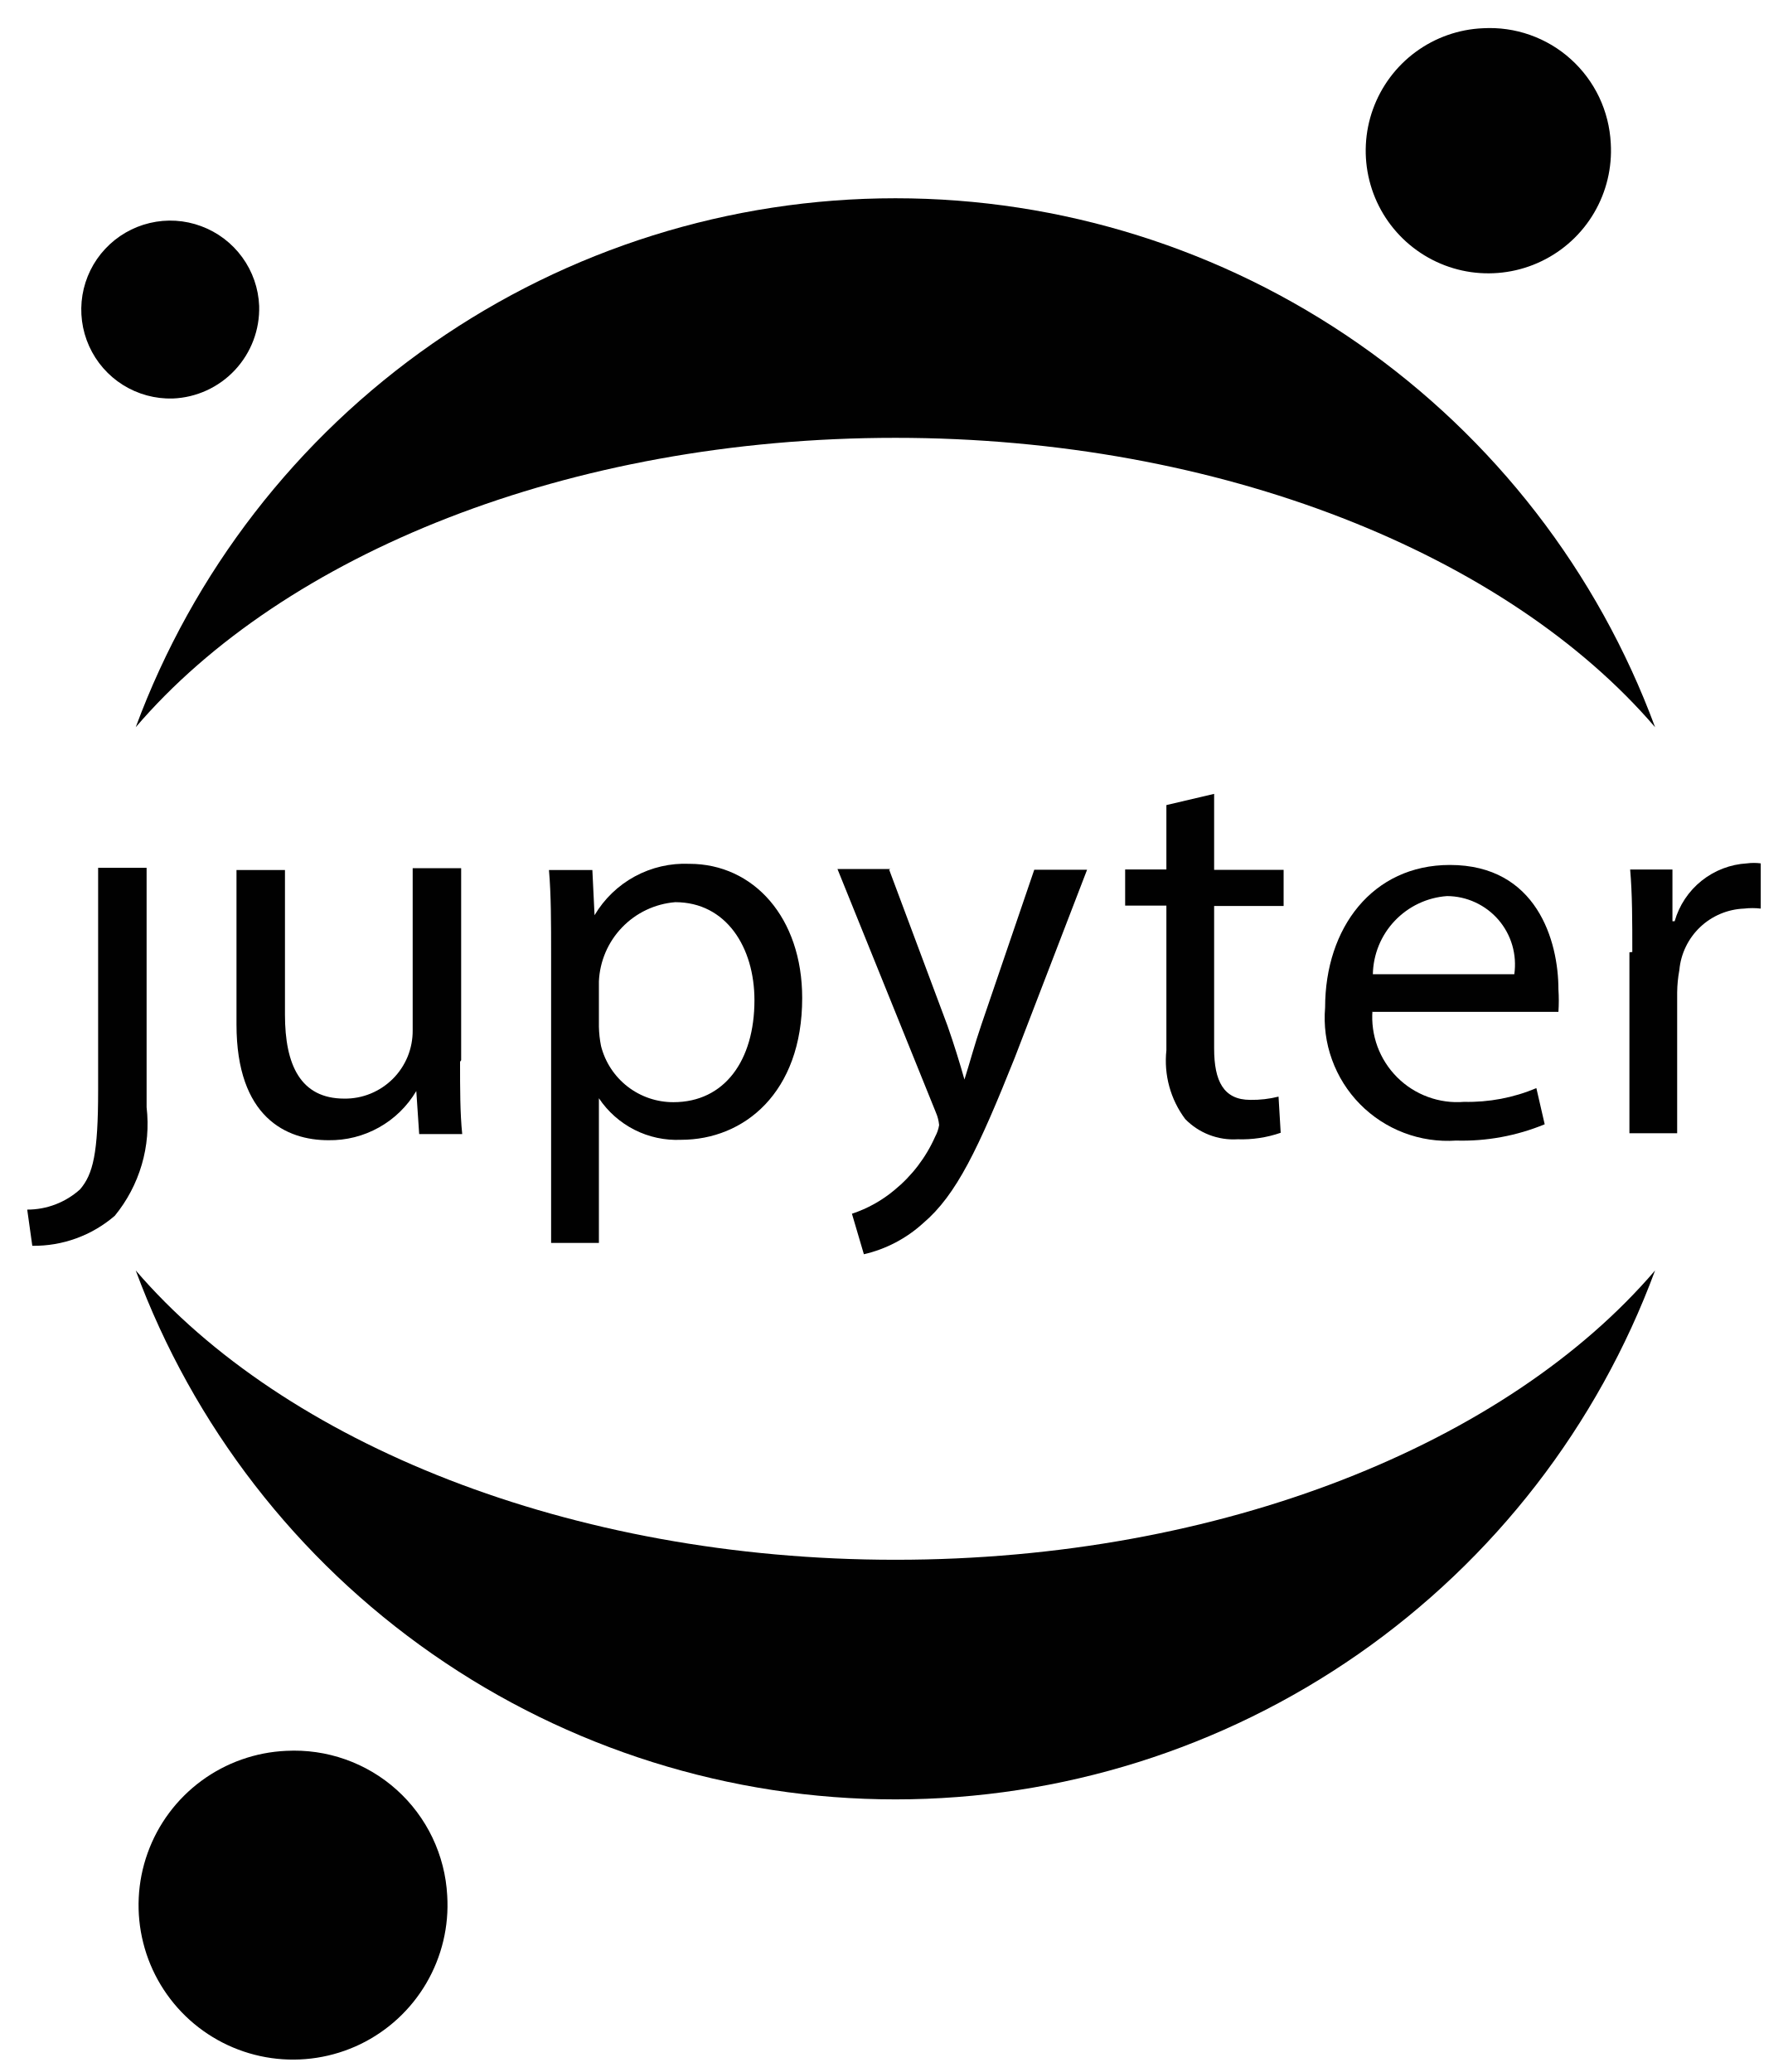
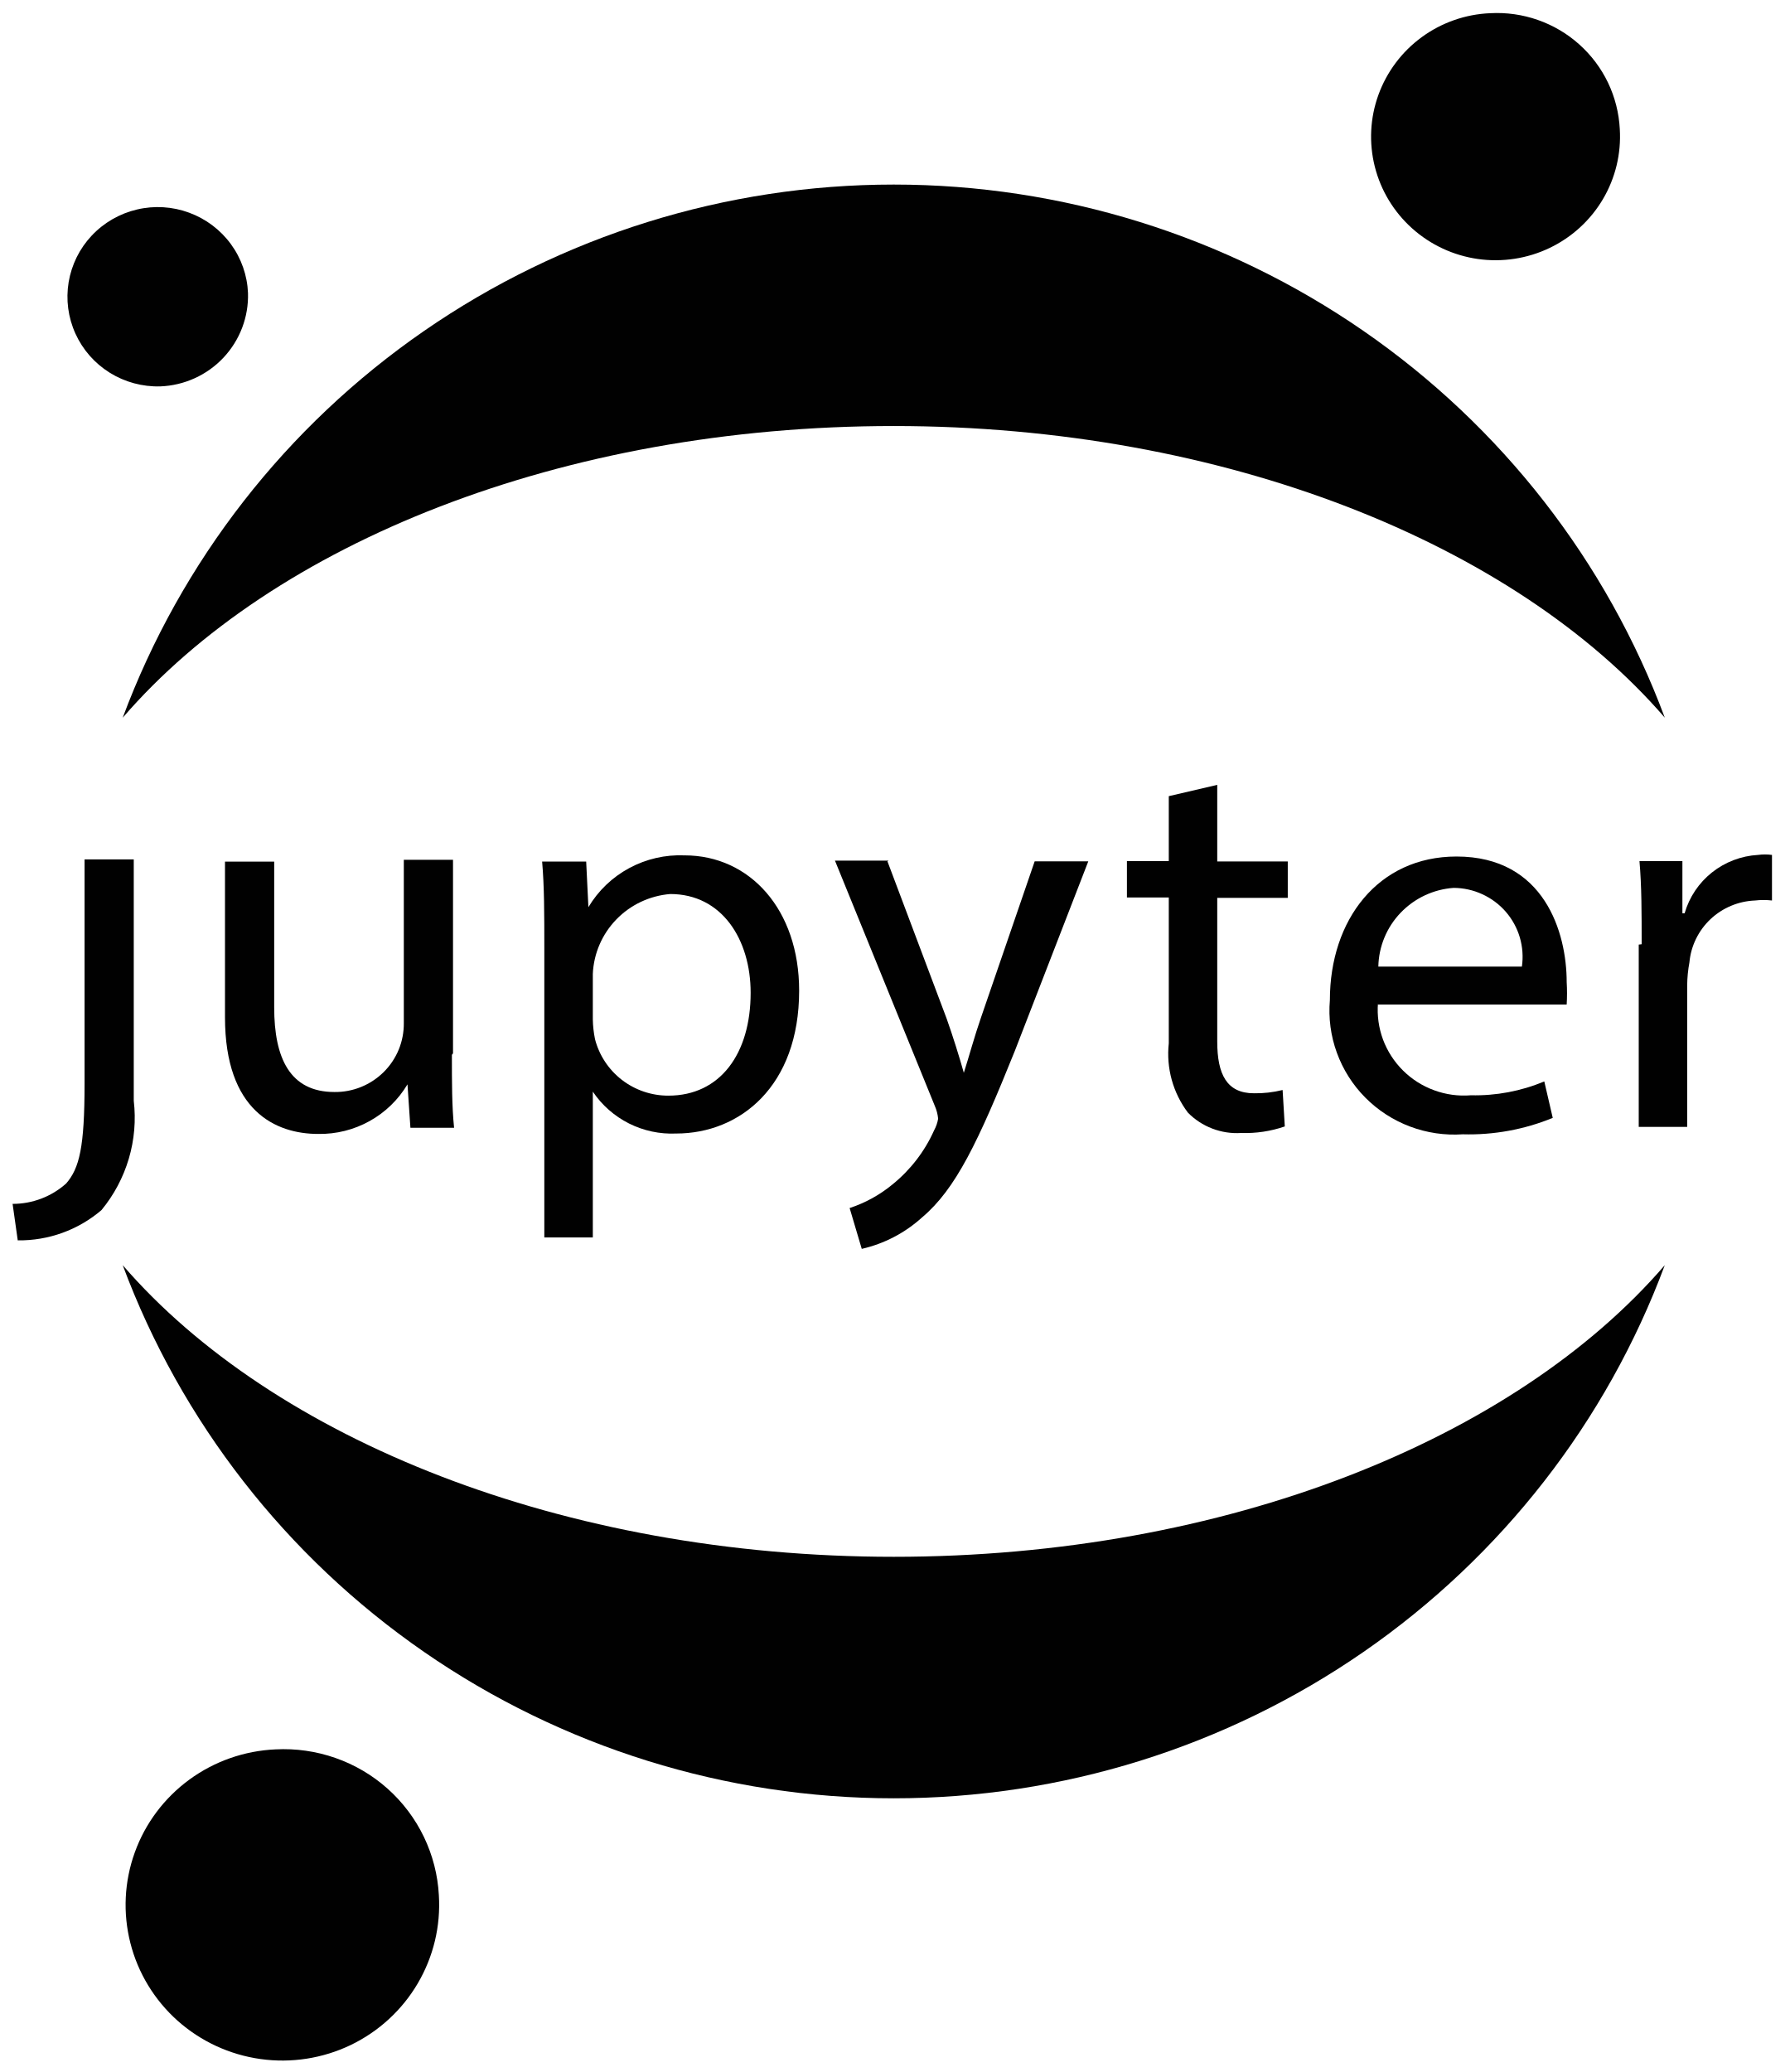
- <svg xmlns="http://www.w3.org/2000/svg" xmlns:xlink="http://www.w3.org/1999/xlink" width="44" height="51" viewBox="0 0 44 51" version="2.0">
-   <g id="Canvas" transform="translate(-2360 -2453)">
-     <g id="Group" style="mix-blend-mode:normal;">
-       <g id="Group" style="mix-blend-mode:normal;">
-         <g id="Group" style="mix-blend-mode:normal;">
-           <g id="g" style="mix-blend-mode:normal;">
-             <g id="path" style="mix-blend-mode:normal;">
-               <g id="path9 fill" style="mix-blend-mode:normal;">
-                 <use xlink:href="#path0_fill" transform="translate(2360.67 2474.36)" fill="#010101" style="mix-blend-mode:normal;" />
+ <svg xmlns="http://www.w3.org/2000/svg" xmlns:xlink="http://www.w3.org/1999/xlink" id="svg96" version="2.0" viewBox="0 0 95 110" height="110" width="95">
+   <g transform="matrix(2.189684,0,0,2.17385,-5168.452,-5333.264)" id="Canvas">
+     <g style="mix-blend-mode:normal" id="g79">
+       <g style="mix-blend-mode:normal" id="g77">
+         <g style="mix-blend-mode:normal" id="Group">
+           <g style="mix-blend-mode:normal" id="g">
+             <g style="mix-blend-mode:normal" id="path">
+               <g style="mix-blend-mode:normal" id="path9 fill">
+                 <use height="100%" width="100%" y="0" x="0" id="use14" style="mix-blend-mode:normal" fill="#010101" transform="translate(2360.67,2474.36)" xlink:href="#path0_fill" />
              </g>
            </g>
-             <g id="path" style="mix-blend-mode:normal;">
-               <g id="path10 fill" style="mix-blend-mode:normal;">
-                 <use xlink:href="#path1_fill" transform="translate(2365.82 2474.37)" fill="#010101" style="mix-blend-mode:normal;" />
+             <g style="mix-blend-mode:normal" id="g21">
+               <g style="mix-blend-mode:normal" id="path10 fill">
+                 <use height="100%" width="100%" y="0" x="0" id="use18" style="mix-blend-mode:normal" fill="#010101" transform="translate(2365.82,2474.37)" xlink:href="#path1_fill" />
              </g>
            </g>
-             <g id="path" style="mix-blend-mode:normal;">
-               <g id="path11 fill" style="mix-blend-mode:normal;">
-                 <use xlink:href="#path2_fill" transform="translate(2373.51 2474.26)" fill="#010101" style="mix-blend-mode:normal;" />
+             <g style="mix-blend-mode:normal" id="g26">
+               <g style="mix-blend-mode:normal" id="path11 fill">
+                 <use height="100%" width="100%" y="0" x="0" id="use23" style="mix-blend-mode:normal" fill="#010101" transform="translate(2373.51,2474.26)" xlink:href="#path2_fill" />
              </g>
            </g>
-             <g id="path" style="mix-blend-mode:normal;">
-               <g id="path12 fill" style="mix-blend-mode:normal;">
-                 <use xlink:href="#path3_fill" transform="translate(2380.61 2474.39)" fill="#010101" style="mix-blend-mode:normal;" />
+             <g style="mix-blend-mode:normal" id="g31">
+               <g style="mix-blend-mode:normal" id="path12 fill">
+                 <use height="100%" width="100%" y="0" x="0" id="use28" style="mix-blend-mode:normal" fill="#010101" transform="translate(2380.61,2474.39)" xlink:href="#path3_fill" />
              </g>
            </g>
-             <g id="path" style="mix-blend-mode:normal;">
-               <g id="path13 fill" style="mix-blend-mode:normal;">
-                 <use xlink:href="#path4_fill" transform="translate(2387.69 2472.54)" fill="#010101" style="mix-blend-mode:normal;" />
+             <g style="mix-blend-mode:normal" id="g36">
+               <g style="mix-blend-mode:normal" id="path13 fill">
+                 <use height="100%" width="100%" y="0" x="0" id="use33" style="mix-blend-mode:normal" fill="#010101" transform="translate(2387.69,2472.54)" xlink:href="#path4_fill" />
              </g>
            </g>
-             <g id="path" style="mix-blend-mode:normal;">
-               <g id="path14 fill" style="mix-blend-mode:normal;">
-                 <use xlink:href="#path5_fill" transform="translate(2392.6 2474.29)" fill="#010101" style="mix-blend-mode:normal;" />
+             <g style="mix-blend-mode:normal" id="g41">
+               <g style="mix-blend-mode:normal" id="path14 fill">
+                 <use height="100%" width="100%" y="0" x="0" id="use38" style="mix-blend-mode:normal" fill="#010101" transform="translate(2392.6,2474.29)" xlink:href="#path5_fill" />
              </g>
            </g>
-             <g id="path" style="mix-blend-mode:normal;">
-               <g id="path15 fill" style="mix-blend-mode:normal;">
-                 <use xlink:href="#path6_fill" transform="translate(2400.1 2474.24)" fill="#010101" style="mix-blend-mode:normal;" />
+             <g style="mix-blend-mode:normal" id="g46">
+               <g style="mix-blend-mode:normal" id="path15 fill">
+                 <use height="100%" width="100%" y="0" x="0" id="use43" style="mix-blend-mode:normal" fill="#010101" transform="translate(2400.1,2474.24)" xlink:href="#path6_fill" />
              </g>
            </g>
          </g>
        </g>
-         <g id="g" style="mix-blend-mode:normal;">
-           <g id="path" style="mix-blend-mode:normal;">
-             <g id="path16 fill" style="mix-blend-mode:normal;">
-               <use xlink:href="#path7_fill" transform="translate(2393.61 2453.69)" fill="#010101" style="mix-blend-mode:normal;" />
+         <g style="mix-blend-mode:normal" id="g75">
+           <g style="mix-blend-mode:normal" id="g53">
+             <g style="mix-blend-mode:normal" id="path16 fill">
+               <use height="100%" width="100%" y="0" x="0" id="use50" style="mix-blend-mode:normal" fill="#010101" transform="translate(2393.61,2453.69)" xlink:href="#path7_fill" />
            </g>
          </g>
-           <g id="path" style="mix-blend-mode:normal;">
-             <g id="path17 fill" style="mix-blend-mode:normal;">
-               <use xlink:href="#path8_fill" transform="translate(2363.34 2484.27)" fill="#010101" style="mix-blend-mode:normal;" />
+           <g style="mix-blend-mode:normal" id="g58">
+             <g style="mix-blend-mode:normal" id="path17 fill">
+               <use height="100%" width="100%" y="0" x="0" id="use55" style="mix-blend-mode:normal" fill="#010101" transform="translate(2363.34,2484.27)" xlink:href="#path8_fill" />
            </g>
          </g>
-           <g id="path" style="mix-blend-mode:normal;">
-             <g id="path18 fill" style="mix-blend-mode:normal;">
-               <use xlink:href="#path9_fill" transform="translate(2363.34 2457.88)" fill="#010101" style="mix-blend-mode:normal;" />
+           <g style="mix-blend-mode:normal" id="g63">
+             <g style="mix-blend-mode:normal" id="path18 fill">
+               <use height="100%" width="100%" y="0" x="0" id="use60" style="mix-blend-mode:normal" fill="#010101" transform="translate(2363.34,2457.88)" xlink:href="#path9_fill" />
            </g>
          </g>
-           <g id="path" style="mix-blend-mode:normal;">
-             <g id="path19 fill" style="mix-blend-mode:normal;">
-               <use xlink:href="#path10_fill" transform="translate(2363.41 2496.09)" fill="#010101" style="mix-blend-mode:normal;" />
+           <g style="mix-blend-mode:normal" id="g68">
+             <g style="mix-blend-mode:normal" id="path19 fill">
+               <use height="100%" width="100%" y="0" x="0" id="use65" style="mix-blend-mode:normal" fill="#010101" transform="translate(2363.41,2496.09)" xlink:href="#path10_fill" />
            </g>
          </g>
-           <g id="path" style="mix-blend-mode:normal;">
-             <g id="path20 fill" style="mix-blend-mode:normal;">
-               <use xlink:href="#path11_fill" transform="translate(2362 2458.43)" fill="#010101" style="mix-blend-mode:normal;" />
+           <g style="mix-blend-mode:normal" id="g73">
+             <g style="mix-blend-mode:normal" id="path20 fill">
+               <use height="100%" width="100%" y="0" x="0" id="use70" style="mix-blend-mode:normal" fill="#010101" transform="translate(2362,2458.43)" xlink:href="#path11_fill" />
            </g>
          </g>
        </g>
      </g>
    </g>
  </g>
-   <defs>
-     <path id="path0_fill" d="M 1.745 5.475C 1.745 7.033 1.62 7.541 1.3 7.915C 0.943 8.236 0.48 8.414 0 8.413L 0.125 9.304C 0.869 9.314 1.591 9.051 2.155 8.565C 2.458 8.195 2.683 7.768 2.818 7.309C 2.953 6.85 2.993 6.369 2.938 5.894L 2.938 0L 1.745 0L 1.745 5.44L 1.745 5.475Z" />
-     <path id="path1_fill" d="M 5.502 4.763C 5.502 5.431 5.502 6.027 5.555 6.544L 4.496 6.544L 4.425 5.484C 4.203 5.859 3.886 6.169 3.506 6.381C 3.126 6.594 2.697 6.702 2.261 6.695C 1.229 6.695 0 6.134 0 3.846L 0 0.045L 1.193 0.045L 1.193 3.606C 1.193 4.843 1.576 5.671 2.653 5.671C 2.875 5.674 3.095 5.632 3.3 5.548C 3.505 5.464 3.691 5.34 3.848 5.184C 4.005 5.027 4.129 4.84 4.213 4.635C 4.296 4.43 4.338 4.21 4.336 3.989L 4.336 0L 5.529 0L 5.529 4.727L 5.502 4.763Z" />
-     <path id="path2_fill" d="M 0.053 2.273C 0.053 1.445 0.053 0.768 0 0.154L 1.068 0.154L 1.122 1.267C 1.36 0.865 1.702 0.535 2.113 0.312C 2.524 0.089 2.988 -0.018 3.454 0.002C 5.039 0.002 6.232 1.329 6.232 3.305C 6.232 5.638 4.799 6.795 3.25 6.795C 2.853 6.813 2.459 6.728 2.105 6.549C 1.751 6.369 1.449 6.102 1.229 5.772L 1.229 9.333L 0.053 9.333L 0.053 2.299L 0.053 2.273ZM 1.229 4.009C 1.232 4.17 1.25 4.331 1.282 4.489C 1.383 4.885 1.613 5.235 1.935 5.485C 2.258 5.735 2.655 5.87 3.063 5.869C 4.318 5.869 5.057 4.846 5.057 3.359C 5.057 2.059 4.362 0.946 3.107 0.946C 2.61 0.987 2.145 1.207 1.8 1.566C 1.454 1.925 1.251 2.398 1.229 2.896L 1.229 4.009L 1.229 4.009Z" />
-     <path id="path3_fill" d="M 1.273 0.018L 2.707 3.855C 2.858 4.282 3.018 4.799 3.125 5.182C 3.25 4.79 3.383 4.291 3.543 3.828L 4.843 0.018L 6.143 0.018L 4.362 4.647C 3.472 6.873 2.929 8.022 2.11 8.716C 1.697 9.093 1.194 9.357 0.65 9.482L 0.356 8.485C 0.737 8.359 1.09 8.163 1.398 7.906C 1.832 7.552 2.177 7.1 2.404 6.588C 2.452 6.499 2.486 6.403 2.502 6.303C 2.492 6.196 2.465 6.091 2.422 5.992L 0 0L 1.3 0L 1.273 0.018Z" />
-     <path id="path4_fill" d="M 2.19 0L 2.19 1.87L 3.9 1.87L 3.9 2.76L 2.19 2.76L 2.19 6.268C 2.19 7.069 2.422 7.532 3.08 7.532C 3.314 7.536 3.548 7.509 3.775 7.452L 3.828 8.342C 3.488 8.46 3.129 8.514 2.769 8.502C 2.53 8.517 2.292 8.48 2.069 8.394C 1.846 8.308 1.644 8.175 1.478 8.004C 1.115 7.519 0.95 6.914 1.015 6.312L 1.015 2.751L 0 2.751L 0 1.861L 1.015 1.861L 1.015 0.276L 2.19 0Z" />
-     <path id="path5_fill" d="M 1.177 3.579C 1.153 3.881 1.195 4.185 1.299 4.469C 1.404 4.753 1.569 5.011 1.783 5.225C 1.997 5.44 2.256 5.605 2.54 5.709C 2.824 5.814 3.128 5.856 3.43 5.831C 4.04 5.845 4.647 5.73 5.21 5.493L 5.415 6.383C 4.724 6.668 3.981 6.805 3.234 6.784C 2.798 6.814 2.361 6.749 1.953 6.594C 1.545 6.439 1.175 6.198 0.869 5.887C 0.563 5.576 0.328 5.202 0.18 4.791C 0.031 4.381 -0.026 3.943 0.011 3.508C 0.011 1.549 1.177 0 3.082 0C 5.219 0 5.753 1.87 5.753 3.063C 5.765 3.246 5.765 3.431 5.753 3.615L 1.177 3.615L 1.177 3.579ZM 4.667 2.689C 4.701 2.451 4.684 2.208 4.617 1.977C 4.55 1.746 4.434 1.533 4.277 1.35C 4.12 1.168 3.926 1.022 3.707 0.921C 3.489 0.82 3.252 0.767 3.011 0.766C 2.522 0.801 2.064 1.018 1.726 1.374C 1.388 1.729 1.196 2.198 1.186 2.689L 4.667 2.689Z" />
-     <path id="path6_fill" d="M 0.071 2.192C 0.071 1.427 0.071 0.768 0.018 0.162L 1.059 0.162L 1.059 1.436L 1.113 1.436C 1.225 1.043 1.457 0.694 1.776 0.439C 2.095 0.184 2.486 0.034 2.893 0.011C 3.006 -0.004 3.119 -0.004 3.232 0.011L 3.232 1.124C 3.096 1.108 2.958 1.108 2.822 1.124C 2.418 1.14 2.033 1.302 1.74 1.58C 1.447 1.859 1.265 2.235 1.229 2.637C 1.195 2.82 1.177 3.004 1.175 3.189L 1.175 6.653L 0 6.653L 0 2.201L 0.071 2.192Z" />
-     <path id="path7_fill" d="M 6.031 2.836C 6.067 3.434 5.925 4.029 5.622 4.546C 5.319 5.063 4.869 5.478 4.329 5.738C 3.789 5.999 3.184 6.092 2.591 6.008C 1.998 5.923 1.443 5.663 0.998 5.262C 0.553 4.861 0.237 4.337 0.091 3.755C -0.055 3.174 -0.025 2.563 0.178 1.999C 0.381 1.435 0.747 0.944 1.229 0.589C 1.712 0.234 2.289 0.03 2.888 0.005C 3.28 -0.017 3.673 0.039 4.044 0.17C 4.415 0.301 4.756 0.503 5.048 0.767C 5.34 1.03 5.577 1.348 5.746 1.703C 5.914 2.058 6.011 2.443 6.031 2.836L 6.031 2.836Z" />
-     <path id="path8_fill" d="M 18.696 7.122C 10.684 7.122 3.641 4.247 0 0C 1.413 3.82 3.962 7.116 7.305 9.444C 10.647 11.772 14.623 13.02 18.696 13.02C 22.77 13.02 26.745 11.772 30.088 9.444C 33.43 7.116 35.98 3.82 37.392 4.0486e-13C 33.76 4.247 26.744 7.122 18.696 7.122Z" />
-     <path id="path9_fill" d="M 18.696 5.897C 26.709 5.897 33.751 8.773 37.392 13.02C 35.98 9.199 33.43 5.903 30.088 3.576C 26.745 1.248 22.77 4.0486e-13 18.696 0C 14.623 4.0486e-13 10.647 1.248 7.305 3.576C 3.962 5.903 1.413 9.199 0 13.02C 3.641 8.764 10.648 5.897 18.696 5.897Z" />
-     <path id="path10_fill" d="M 7.596 3.567C 7.643 4.32 7.464 5.07 7.083 5.722C 6.703 6.373 6.136 6.897 5.457 7.226C 4.777 7.554 4.015 7.673 3.268 7.567C 2.52 7.461 1.822 7.135 1.26 6.631C 0.699 6.126 0.3 5.466 0.116 4.734C -0.069 4.002 -0.032 3.232 0.223 2.521C 0.477 1.81 0.938 1.192 1.545 0.744C 2.153 0.296 2.88 0.039 3.634 0.005C 4.128 -0.021 4.622 0.05 5.089 0.215C 5.555 0.379 5.985 0.634 6.353 0.965C 6.721 1.296 7.02 1.696 7.233 2.142C 7.446 2.589 7.57 3.073 7.596 3.567L 7.596 3.567Z" />
-     <path id="path11_fill" d="M 2.251 4.379C 1.819 4.391 1.393 4.275 1.027 4.046C 0.661 3.817 0.371 3.484 0.194 3.091C 0.016 2.697 -0.041 2.259 0.029 1.833C 0.1 1.407 0.294 1.011 0.589 0.696C 0.884 0.38 1.266 0.158 1.686 0.059C 2.106 -0.041 2.546 -0.014 2.951 0.137C 3.356 0.287 3.708 0.553 3.962 0.903C 4.216 1.252 4.361 1.669 4.378 2.1C 4.395 2.684 4.181 3.25 3.783 3.677C 3.385 4.104 2.834 4.356 2.251 4.379Z" />
+   <defs id="defs94">
+     <path d="m 1.745,5.475 c 0,1.558 -0.125,2.065 -0.445,2.439 C 0.943,8.236 0.48,8.414 0,8.413 L 0.125,9.304 C 0.869,9.314 1.591,9.051 2.155,8.565 2.458,8.195 2.683,7.768 2.818,7.309 2.953,6.85 2.993,6.369 2.938,5.894 V 0 h -1.193 v 5.44 z" id="path0_fill" />
+     <path d="m 5.502,4.763 c 0,0.668 0,1.264 0.053,1.781 H 4.496 L 4.425,5.484 C 4.203,5.859 3.886,6.169 3.506,6.381 3.126,6.594 2.697,6.702 2.261,6.695 1.229,6.695 0,6.134 0,3.846 V 0.045 H 1.193 V 3.606 c 0,1.238 0.383,2.065 1.46,2.065 C 2.875,5.674 3.095,5.632 3.3,5.548 3.505,5.464 3.691,5.34 3.848,5.184 4.005,5.027 4.129,4.84 4.213,4.635 4.296,4.43 4.338,4.21 4.336,3.989 V 0 h 1.193 v 4.727 z" id="path1_fill" />
+     <path d="m 0.053,2.273 c 0,-0.828 0,-1.505 -0.053,-2.119 H 1.068 L 1.122,1.267 C 1.36,0.865 1.702,0.535 2.113,0.312 2.524,0.089 2.988,-0.018 3.454,0.002 c 1.585,0 2.778,1.327 2.778,3.303 0,2.333 -1.433,3.49 -2.982,3.49 C 2.853,6.813 2.459,6.728 2.105,6.549 1.751,6.369 1.449,6.102 1.229,5.772 V 9.333 H 0.053 V 2.299 Z M 1.229,4.009 c 0.003,0.162 0.021,0.322 0.053,0.481 0.101,0.395 0.331,0.746 0.653,0.996 0.323,0.25 0.719,0.385 1.127,0.384 1.255,0 1.994,-1.024 1.994,-2.511 0,-1.3 -0.694,-2.413 -1.95,-2.413 C 2.61,0.987 2.145,1.207 1.8,1.566 1.454,1.925 1.251,2.398 1.229,2.896 Z" id="path2_fill" />
+     <path d="M 1.273,0.018 2.707,3.855 C 2.858,4.282 3.018,4.799 3.125,5.182 3.25,4.79 3.383,4.291 3.543,3.828 L 4.843,0.018 H 6.143 L 4.362,4.647 C 3.472,6.873 2.929,8.022 2.11,8.716 1.697,9.093 1.194,9.357 0.65,9.482 L 0.356,8.485 C 0.737,8.359 1.09,8.163 1.398,7.906 1.832,7.552 2.177,7.1 2.404,6.588 2.452,6.499 2.486,6.403 2.502,6.303 2.492,6.196 2.465,6.091 2.422,5.992 L 0,0 h 1.3 z" id="path3_fill" />
+     <path d="M 2.19,0 V 1.87 H 3.9 v 0.89 H 2.19 v 3.508 c 0,0.801 0.231,1.264 0.89,1.264 C 3.314,7.536 3.548,7.509 3.775,7.452 L 3.828,8.342 C 3.488,8.46 3.129,8.514 2.769,8.502 2.53,8.517 2.292,8.48 2.069,8.394 1.846,8.308 1.644,8.175 1.478,8.004 1.115,7.519 0.95,6.914 1.015,6.312 V 2.751 H 0 V 1.861 H 1.015 V 0.276 Z" id="path4_fill" />
+     <path d="M 1.177,3.579 C 1.153,3.881 1.195,4.185 1.299,4.469 1.404,4.753 1.569,5.011 1.783,5.225 1.997,5.44 2.256,5.605 2.54,5.709 2.824,5.814 3.128,5.856 3.43,5.831 4.04,5.845 4.647,5.73 5.21,5.493 l 0.205,0.89 C 4.724,6.668 3.981,6.805 3.234,6.784 2.798,6.814 2.361,6.749 1.953,6.594 1.545,6.439 1.175,6.198 0.869,5.887 0.563,5.576 0.328,5.202 0.18,4.791 0.031,4.381 -0.026,3.943 0.011,3.508 0.011,1.549 1.177,0 3.082,0 c 2.137,0 2.671,1.87 2.671,3.063 0.011,0.184 0.011,0.368 0,0.552 H 1.177 Z M 4.667,2.689 C 4.701,2.451 4.684,2.208 4.617,1.977 4.55,1.746 4.434,1.533 4.277,1.35 4.12,1.168 3.926,1.022 3.707,0.921 3.489,0.82 3.252,0.767 3.011,0.766 2.522,0.801 2.064,1.018 1.726,1.374 1.388,1.729 1.196,2.198 1.186,2.689 Z" id="path5_fill" />
+     <path d="m 0.071,2.192 c 0,-0.766 0,-1.424 -0.053,-2.03 H 1.059 V 1.436 H 1.113 C 1.225,1.043 1.457,0.694 1.776,0.439 2.095,0.184 2.486,0.034 2.893,0.011 c 0.112,-0.015 0.226,-0.015 0.338,0 V 1.124 C 3.096,1.108 2.958,1.108 2.822,1.124 2.418,1.14 2.033,1.302 1.74,1.58 1.447,1.859 1.265,2.235 1.229,2.637 1.195,2.82 1.177,3.004 1.175,3.189 V 6.653 H 0 V 2.201 Z" id="path6_fill" />
+     <path d="M 6.031,2.836 C 6.067,3.434 5.925,4.029 5.622,4.546 5.319,5.063 4.869,5.478 4.329,5.738 3.789,5.999 3.184,6.092 2.591,6.008 1.998,5.923 1.443,5.663 0.998,5.262 0.553,4.861 0.237,4.337 0.091,3.755 -0.055,3.174 -0.025,2.563 0.178,1.999 0.381,1.435 0.747,0.944 1.229,0.589 1.712,0.234 2.289,0.03 2.888,0.005 3.28,-0.017 3.673,0.039 4.044,0.17 4.415,0.301 4.756,0.503 5.048,0.767 5.34,1.03 5.577,1.348 5.746,1.703 5.914,2.058 6.011,2.443 6.031,2.836 Z" id="path7_fill" />
+     <path d="M 18.696,7.122 C 10.684,7.122 3.641,4.247 0,0 1.413,3.82 3.962,7.116 7.305,9.444 10.647,11.772 14.623,13.02 18.696,13.02 c 4.073,0 8.049,-1.248 11.392,-3.576 C 33.43,7.116 35.98,3.82 37.392,0 33.76,4.247 26.744,7.122 18.696,7.122 Z" id="path8_fill" />
+     <path d="m 18.696,5.897 c 8.013,0 15.055,2.876 18.696,7.122 C 35.98,9.199 33.43,5.903 30.088,3.576 26.745,1.248 22.77,0 18.696,0 14.623,0 10.647,1.248 7.305,3.576 3.962,5.903 1.413,9.199 0,13.02 3.641,8.764 10.648,5.897 18.696,5.897 Z" id="path9_fill" />
+     <path d="M 7.596,3.567 C 7.643,4.32 7.464,5.07 7.083,5.722 6.703,6.373 6.136,6.897 5.457,7.226 4.777,7.554 4.015,7.673 3.268,7.567 2.52,7.461 1.822,7.135 1.26,6.631 0.699,6.126 0.3,5.466 0.116,4.734 -0.069,4.002 -0.032,3.232 0.223,2.521 0.477,1.81 0.938,1.192 1.545,0.744 2.153,0.296 2.88,0.039 3.634,0.005 4.128,-0.021 4.622,0.05 5.089,0.215 5.555,0.379 5.985,0.634 6.353,0.965 6.721,1.296 7.02,1.696 7.233,2.142 7.446,2.589 7.57,3.073 7.596,3.567 Z" id="path10_fill" />
+     <path d="M 2.251,4.379 C 1.819,4.391 1.393,4.275 1.027,4.046 0.661,3.817 0.371,3.484 0.194,3.091 0.016,2.697 -0.041,2.259 0.029,1.833 0.1,1.407 0.294,1.011 0.589,0.696 0.884,0.38 1.266,0.158 1.686,0.059 2.106,-0.041 2.546,-0.014 2.951,0.137 3.356,0.287 3.708,0.553 3.962,0.903 4.216,1.252 4.361,1.669 4.378,2.1 4.395,2.684 4.181,3.25 3.783,3.677 3.385,4.104 2.834,4.356 2.251,4.379 Z" id="path11_fill" />
  </defs>
</svg>
